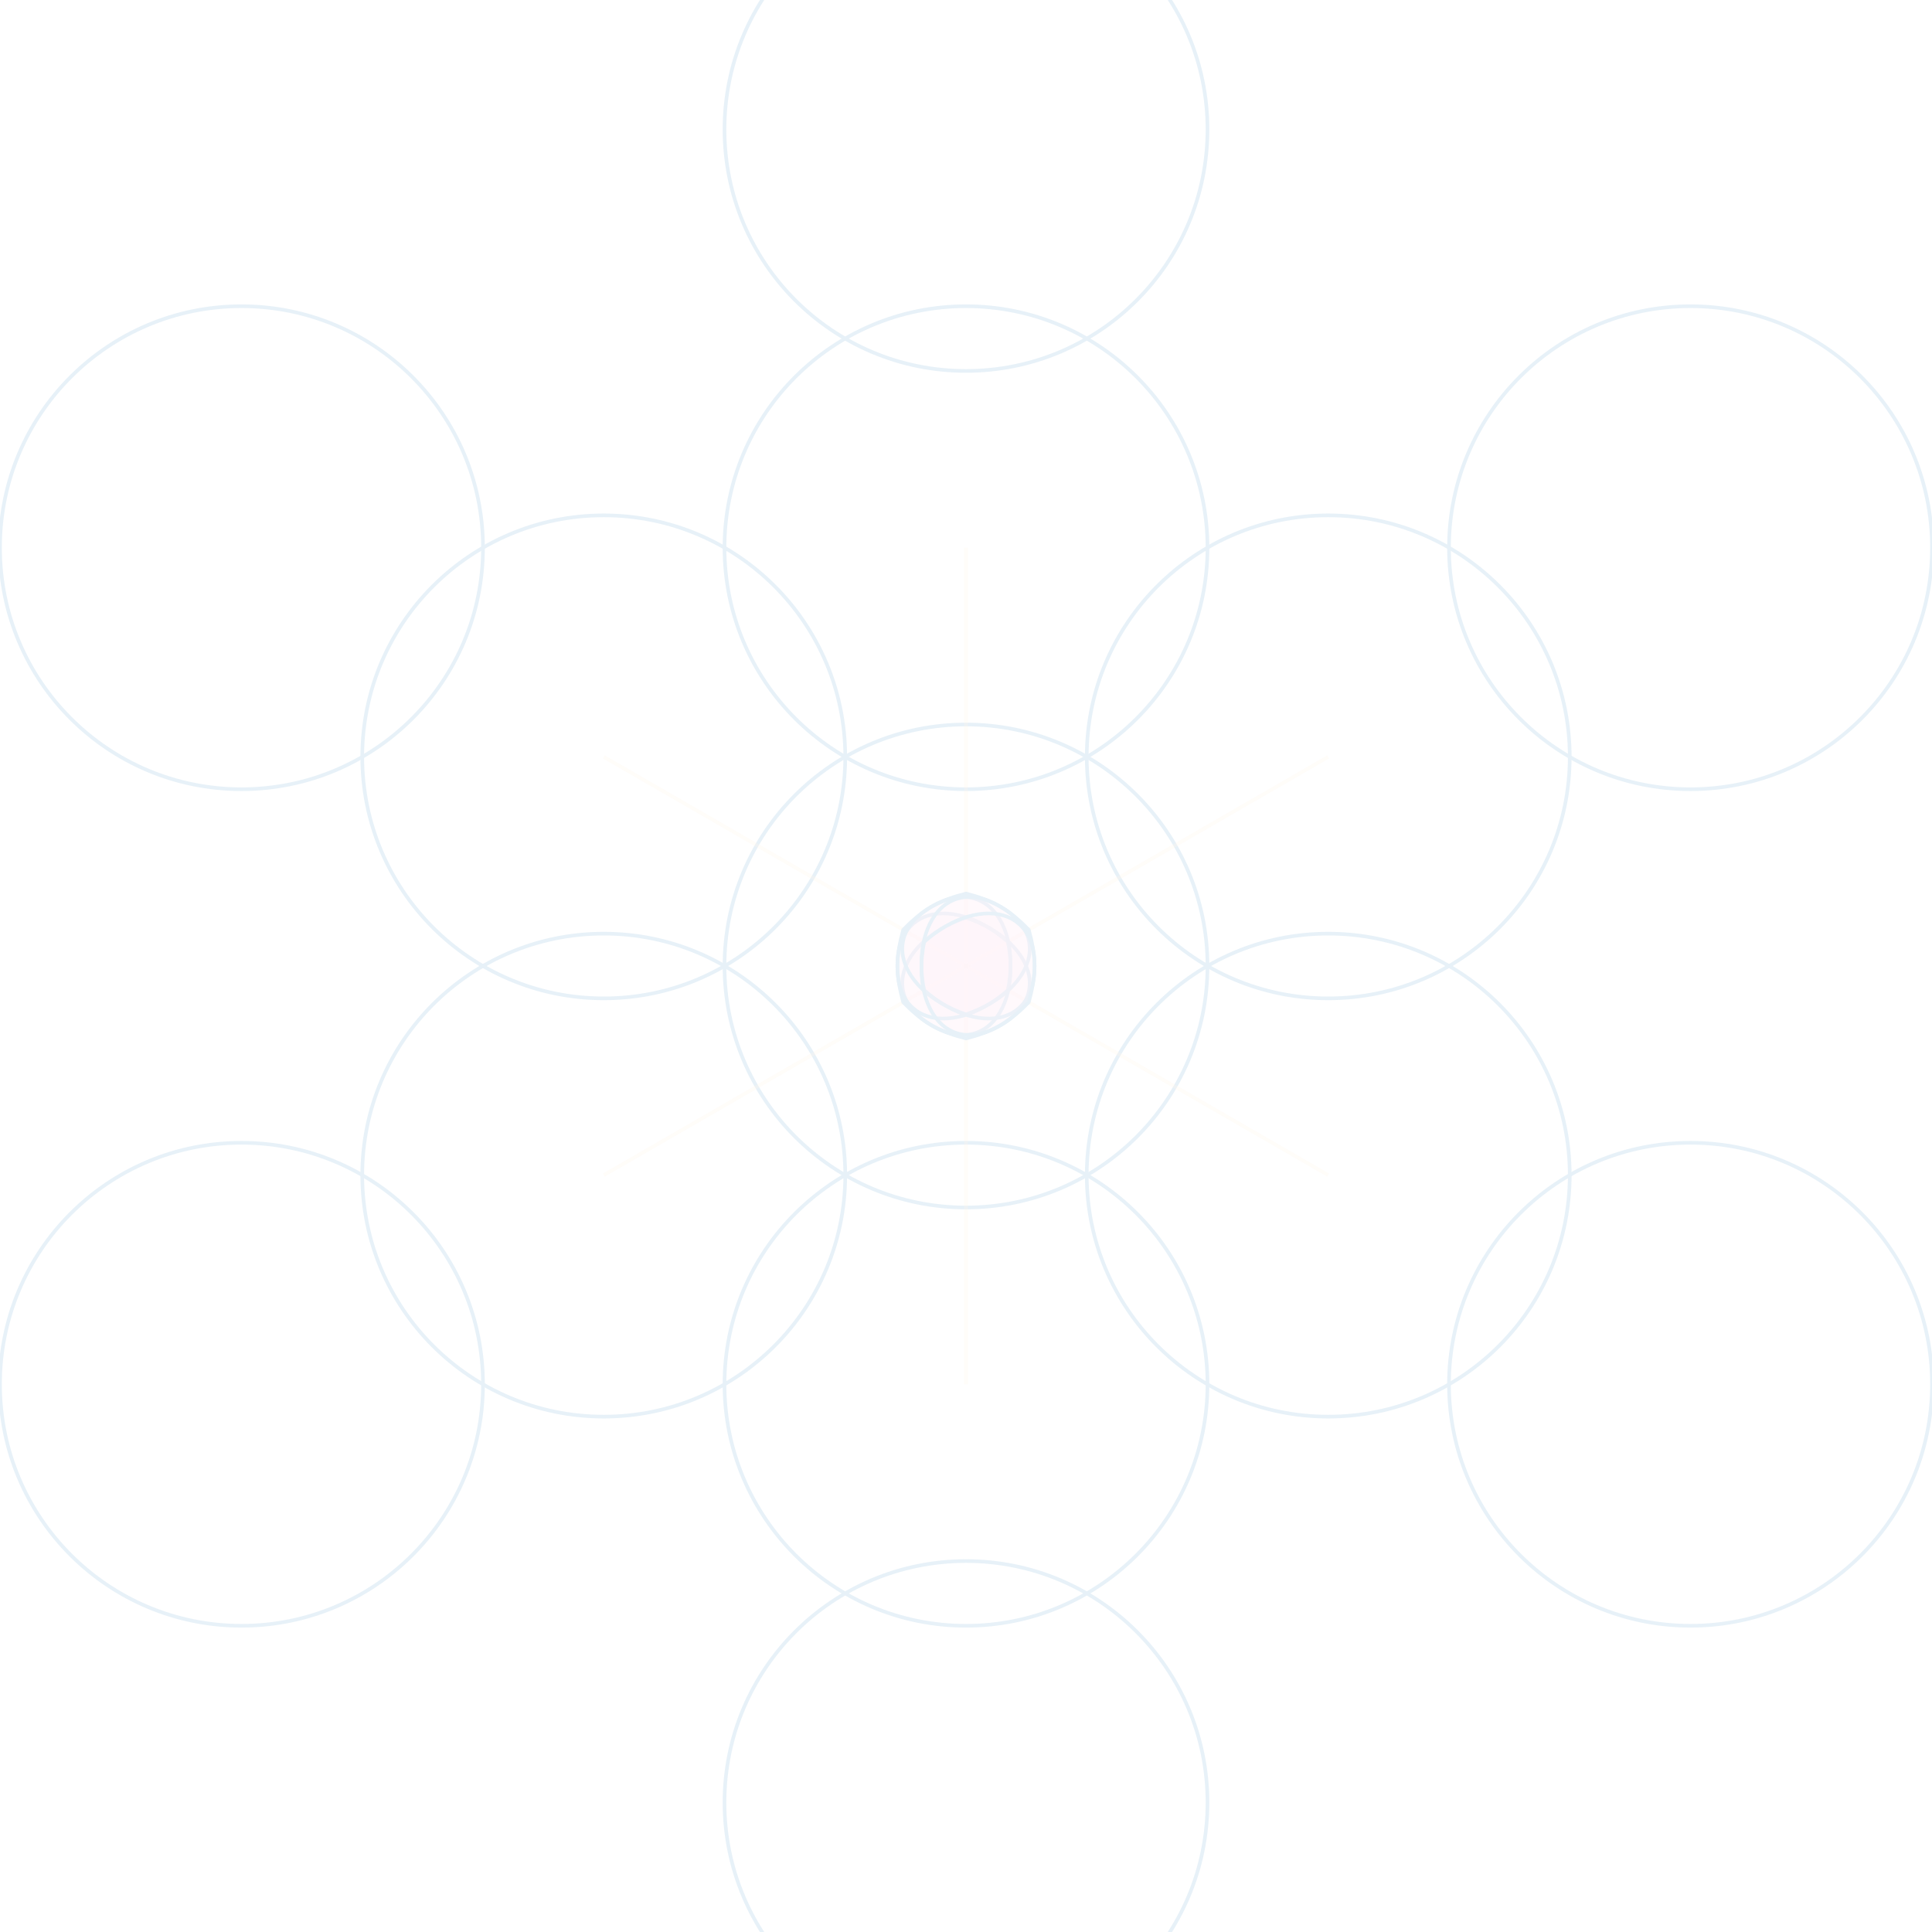
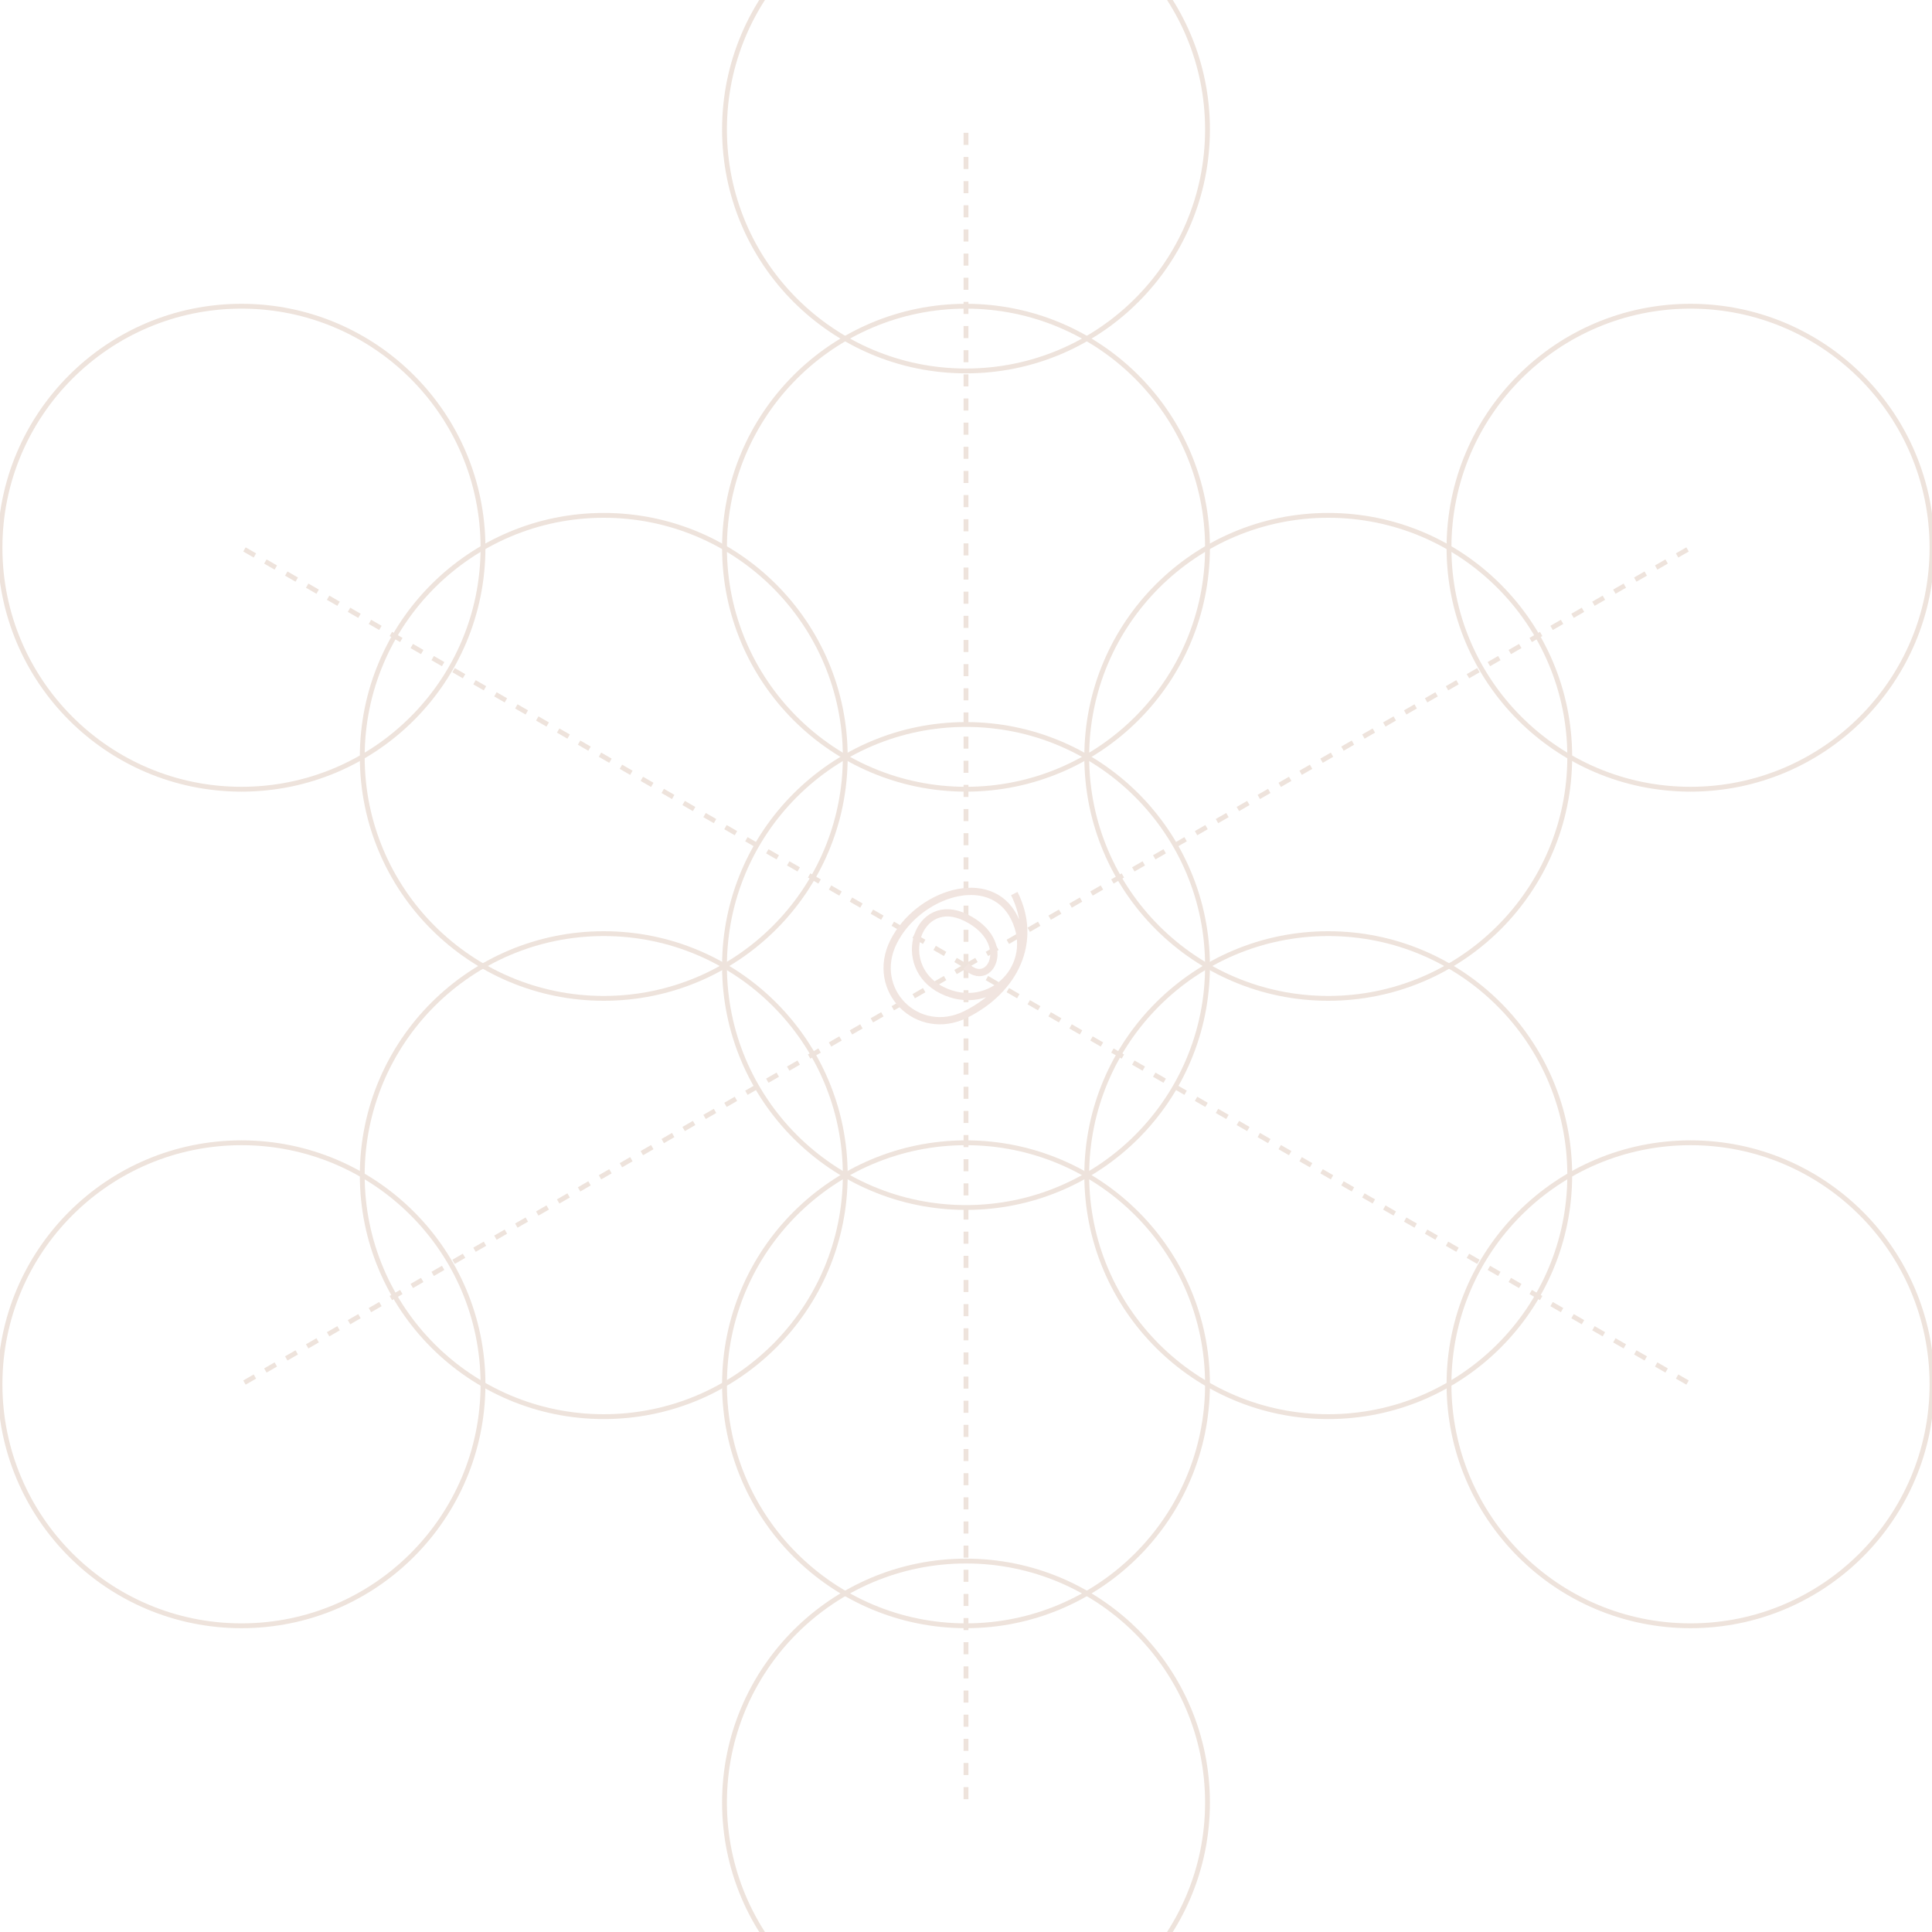
<svg xmlns="http://www.w3.org/2000/svg" width="800px" height="800px" viewBox="0 0 800 800" version="1.1">
-   <g stroke="none" stroke-width="1" fill="none" fill-rule="evenodd" opacity="0.1">
-     <g transform="translate(400, 400)" stroke="#0A6EB4" stroke-width="1.5">
+   <g stroke="none" stroke-width="1" fill="none" fill-rule="evenodd" opacity="0.15">
+     <g transform="translate(400, 400)" stroke="#8B4513" stroke-width="2">
      <circle cx="0" cy="0" r="100" />
      <circle cx="0" cy="-173.2" r="100" />
      <circle cx="150" cy="-86.6" r="100" />
      <circle cx="150" cy="86.6" r="100" />
      <circle cx="0" cy="173.2" r="100" />
      <circle cx="-150" cy="86.6" r="100" />
      <circle cx="-150" cy="-86.6" r="100" />
      <circle cx="0" cy="-346.4" r="100" />
      <circle cx="300" cy="-173.2" r="100" />
      <circle cx="300" cy="173.2" r="100" />
      <circle cx="0" cy="346.4" r="100" />
      <circle cx="-300" cy="173.2" r="100" />
      <circle cx="-300" cy="-173.2" r="100" />
-       <line x1="0" y1="0" x2="0" y2="-173.2" stroke="#FF9933" opacity="0.3" />
-       <line x1="0" y1="0" x2="150" y2="-86.6" stroke="#FF9933" opacity="0.3" />
-       <line x1="0" y1="0" x2="150" y2="86.6" stroke="#FF9933" opacity="0.3" />
-       <line x1="0" y1="0" x2="0" y2="173.2" stroke="#FF9933" opacity="0.3" />
-       <line x1="0" y1="0" x2="-150" y2="86.6" stroke="#FF9933" opacity="0.3" />
-       <line x1="0" y1="0" x2="-150" y2="-86.6" stroke="#FF9933" opacity="0.3" />
-       <path d="M0,-20 C30,-10 40,20 0,30 C-40,20 -30,-10 0,-20 Z" fill="#F77FBE" fill-opacity="0.2" />
-       <path d="M0,-20 C30,-10 40,20 0,30 C-40,20 -30,-10 0,-20 Z" fill="#F77FBE" fill-opacity="0.2" transform="rotate(60)" />
-       <path d="M0,-20 C30,-10 40,20 0,30 C-40,20 -30,-10 0,-20 Z" fill="#F77FBE" fill-opacity="0.2" transform="rotate(120)" />
-       <path d="M0,-20 C30,-10 40,20 0,30 C-40,20 -30,-10 0,-20 Z" fill="#F77FBE" fill-opacity="0.2" transform="rotate(180)" />
-       <path d="M0,-20 C30,-10 40,20 0,30 C-40,20 -30,-10 0,-20 Z" fill="#F77FBE" fill-opacity="0.2" transform="rotate(240)" />
-       <path d="M0,-20 C30,-10 40,20 0,30 C-40,20 -30,-10 0,-20 Z" fill="#F77FBE" fill-opacity="0.2" transform="rotate(300)" />
+       <path d="M0,0 L0,-346.4 M0,0 L300,-173.2 M0,0 L300,173.2 M0,0 L0,346.4 M0,0 L-300,173.2 M0,0 L-300,-173.2" stroke-dasharray="5,5" />
+       <path d="M0,0 C10,10 20,-10 0,-20 C-20,-30 -30,0 -10,10 C10,20 30,0 20,-20 C10,-40 -20,-30 -30,-10 C-40,10 -20,30 0,20 C20,10 30,-10 20,-30" stroke="#A0522D" stroke-width="3" />
    </g>
  </g>
</svg>
